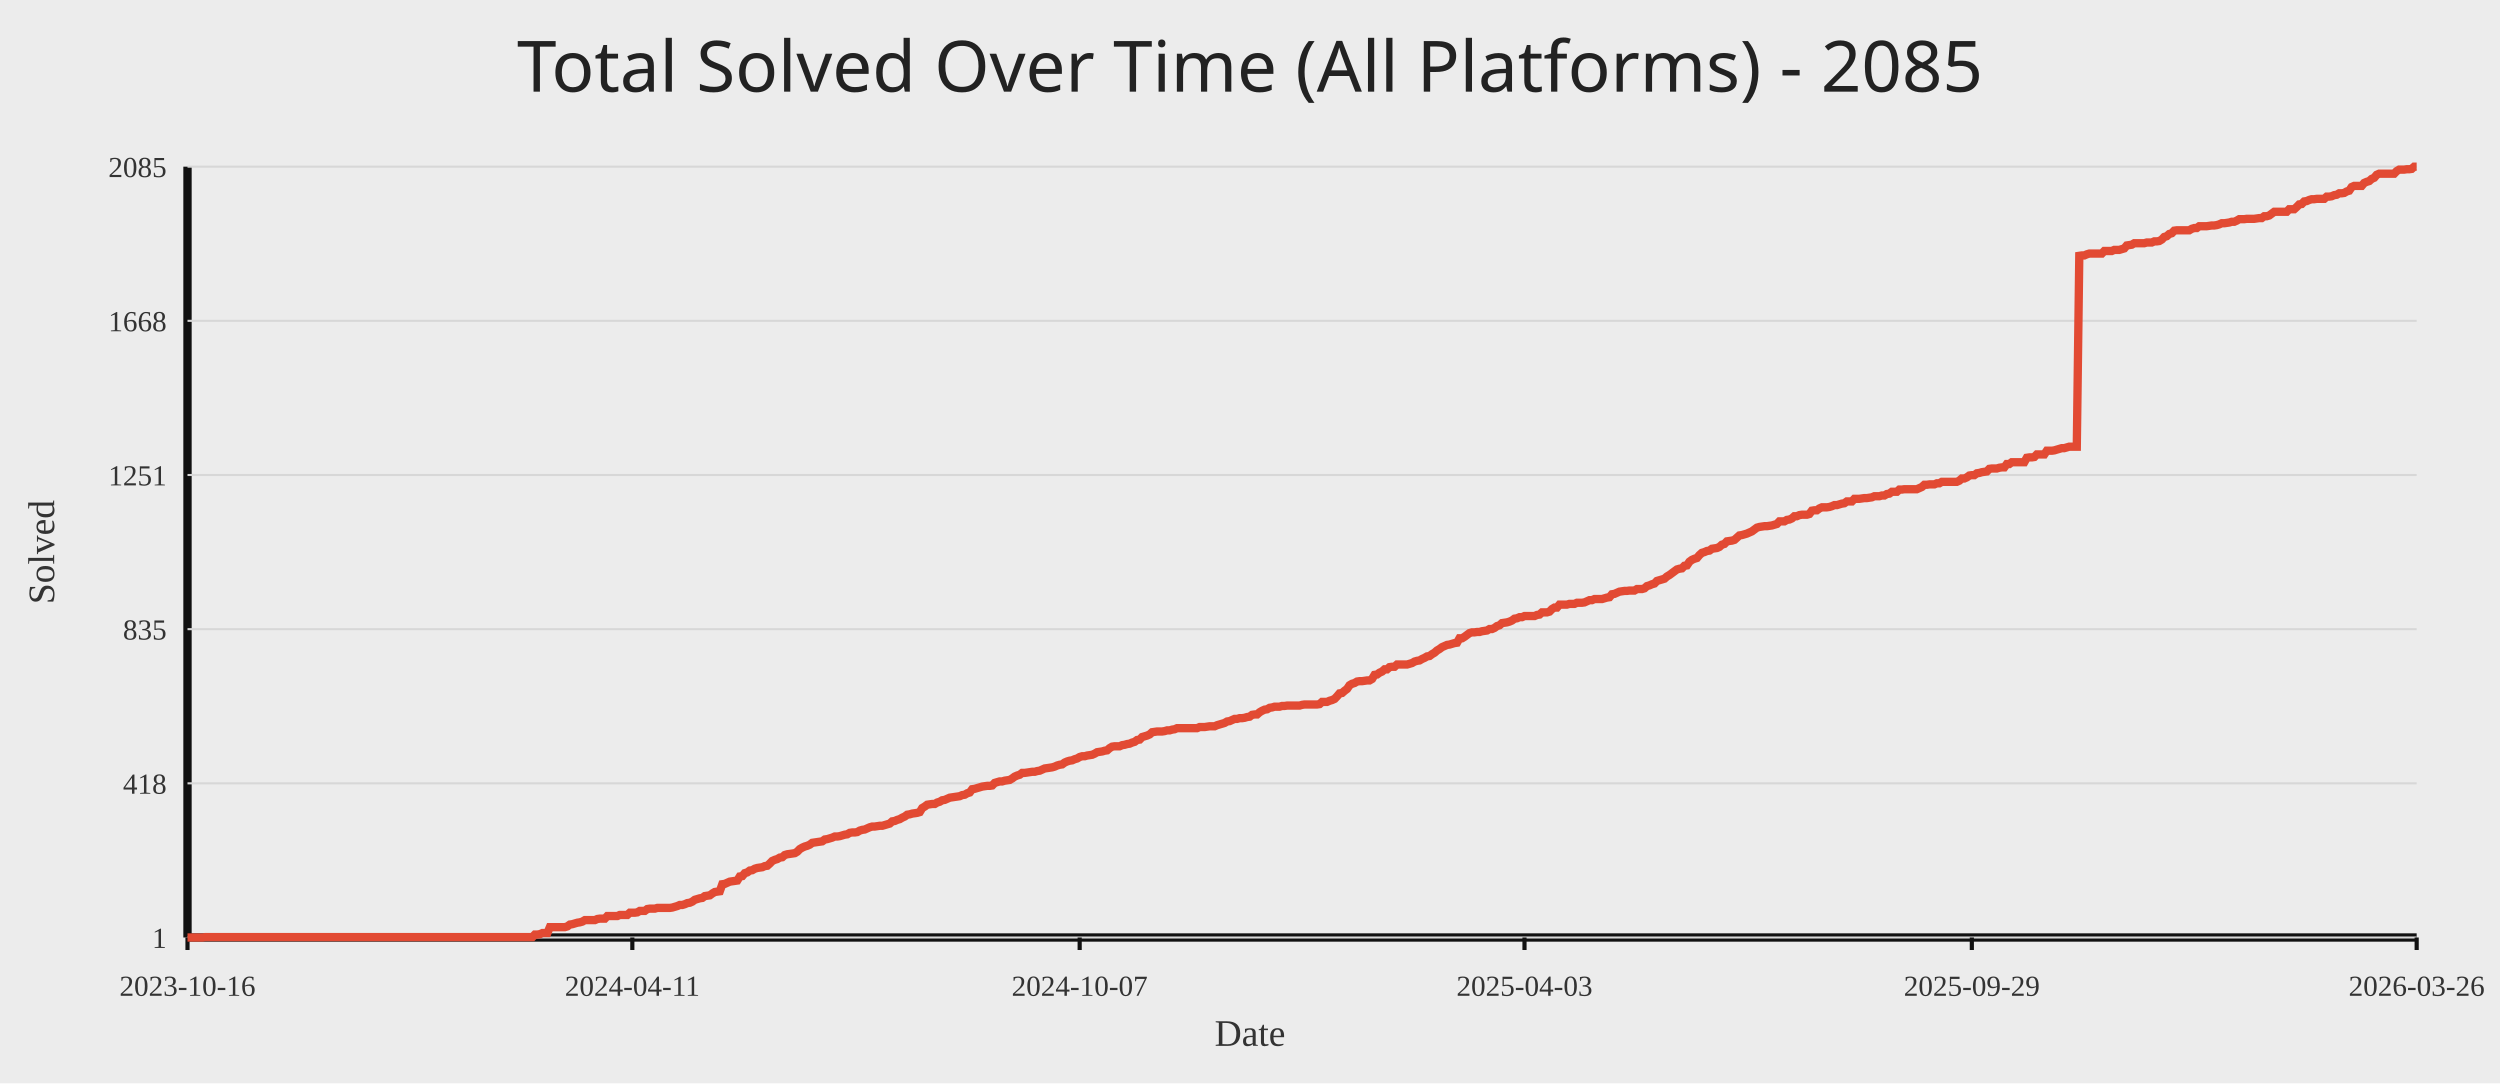
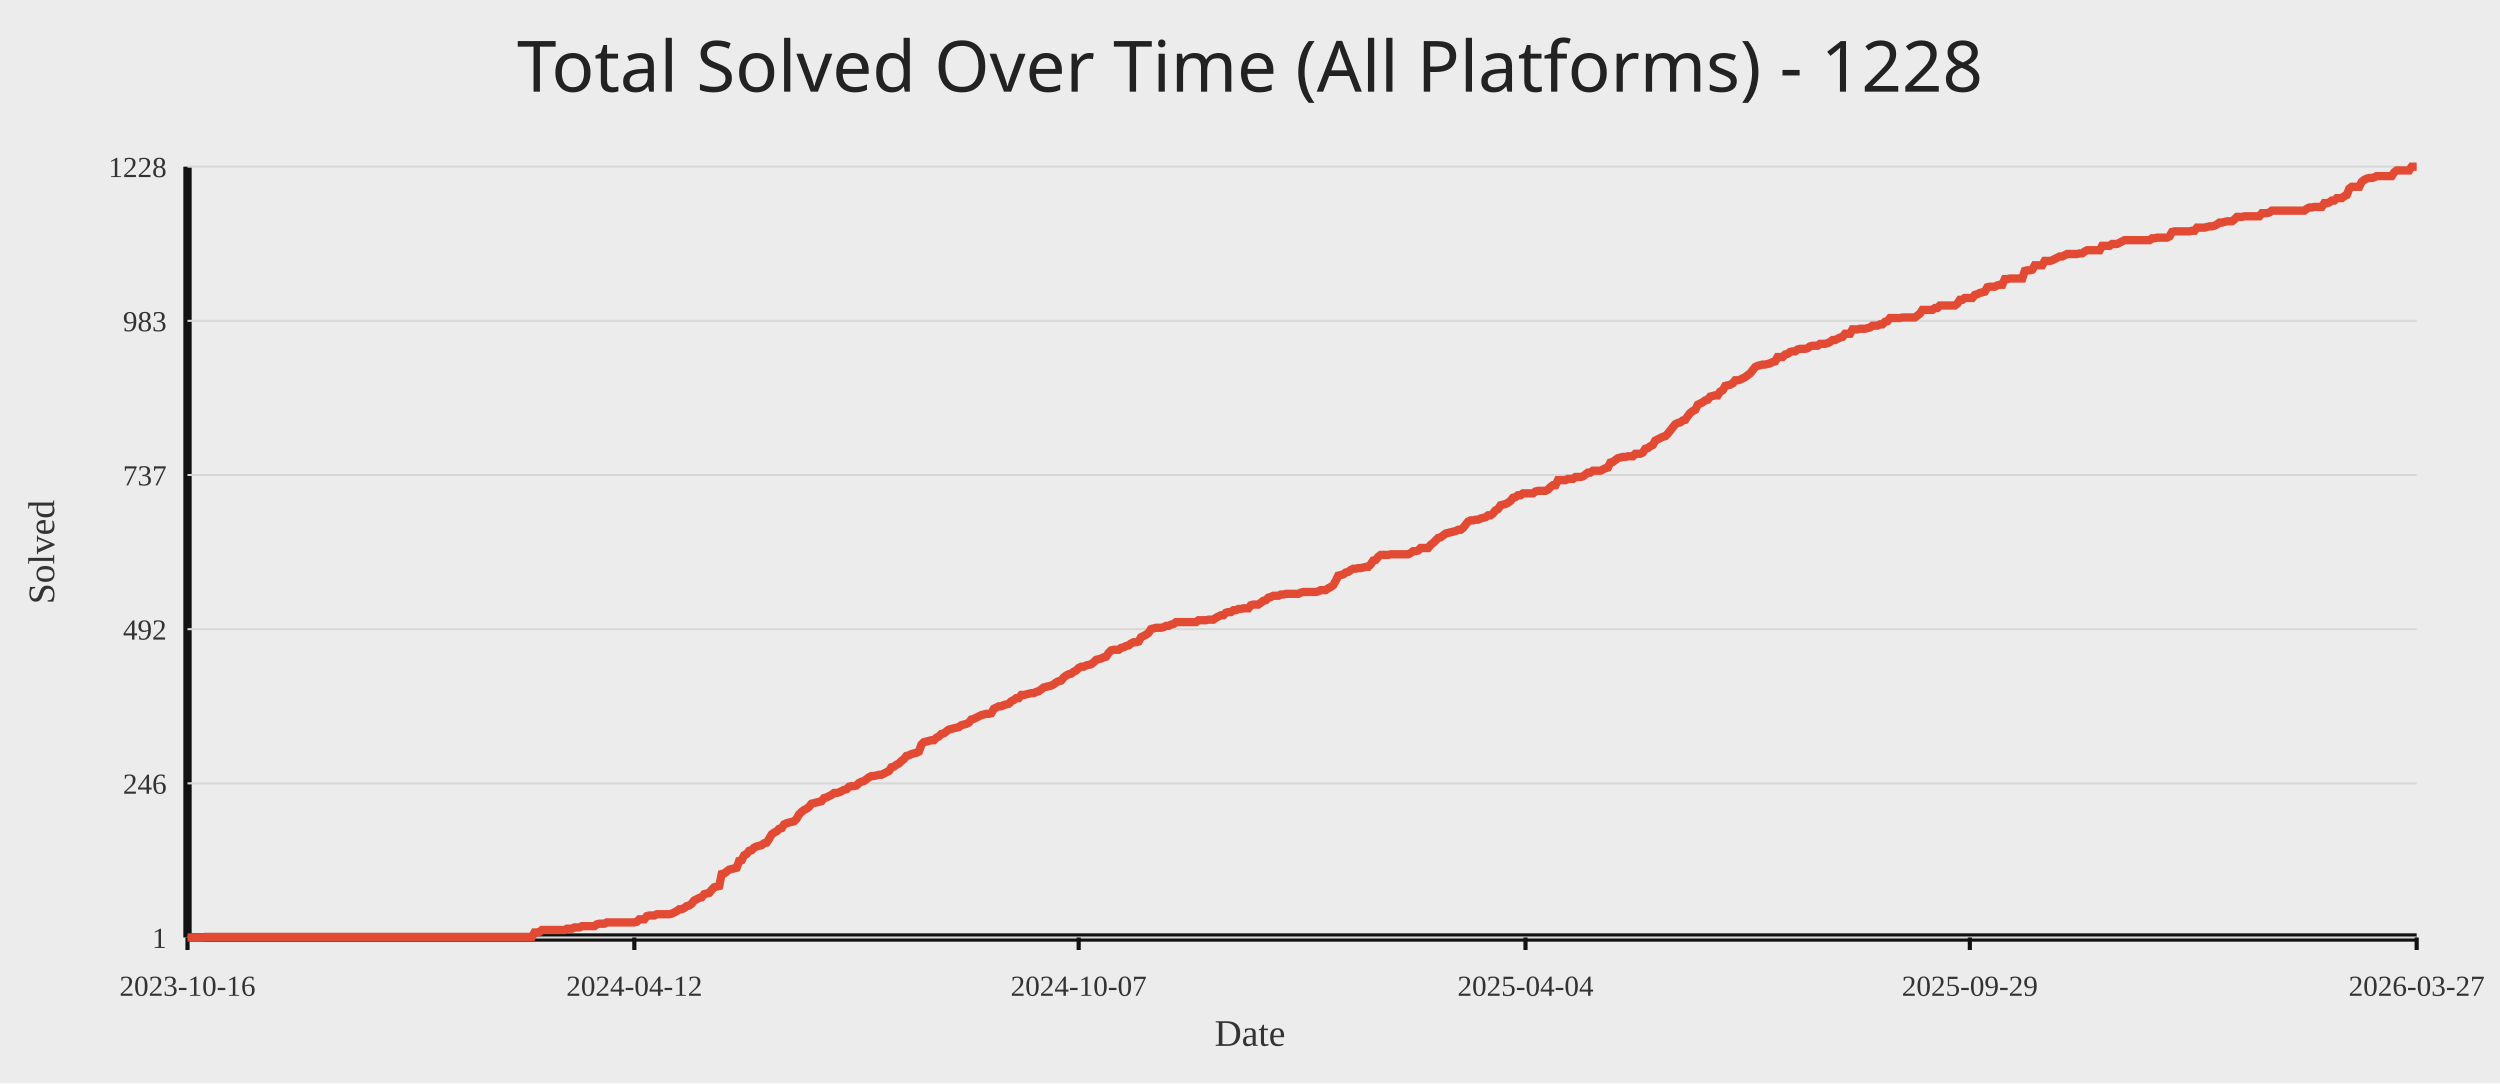
<svg xmlns="http://www.w3.org/2000/svg" width="1200" height="520">
  <rect width="100%" height="100%" fill="#ececec" />
-   <text x="50%" y="44" text-anchor="middle" fill="#222" font-size="34" font-family="Comic Sans MS, Segoe UI">Total Solved Over Time (All Platforms) - 2085</text>
+   <text x="50%" y="44" text-anchor="middle" fill="#222" font-size="34" font-family="Comic Sans MS, Segoe UI">Total Solved Over Time (All Platforms) - 1228</text>
  <line x1="90" y1="450" x2="1160" y2="450" stroke="#111" stroke-width="4" />
  <line x1="90" y1="80" x2="90" y2="450" stroke="#111" stroke-width="4" />
  <line x1="90" y1="450.00" x2="1160" y2="450.00" stroke="#d7d7d7" stroke-width="1" />
  <text x="80" y="455.00" text-anchor="end" fill="#333" font-size="14">1</text>
  <line x1="90" y1="376.00" x2="1160" y2="376.00" stroke="#d7d7d7" stroke-width="1" />
-   <text x="80" y="381.00" text-anchor="end" fill="#333" font-size="14">418</text>
+   <text x="80" y="381.00" text-anchor="end" fill="#333" font-size="14">246</text>
  <line x1="90" y1="302.00" x2="1160" y2="302.00" stroke="#d7d7d7" stroke-width="1" />
-   <text x="80" y="307.00" text-anchor="end" fill="#333" font-size="14">835</text>
+   <text x="80" y="307.00" text-anchor="end" fill="#333" font-size="14">492</text>
  <line x1="90" y1="228.00" x2="1160" y2="228.00" stroke="#d7d7d7" stroke-width="1" />
-   <text x="80" y="233.00" text-anchor="end" fill="#333" font-size="14">1251</text>
+   <text x="80" y="233.00" text-anchor="end" fill="#333" font-size="14">737</text>
  <line x1="90" y1="154.00" x2="1160" y2="154.00" stroke="#d7d7d7" stroke-width="1" />
-   <text x="80" y="159.00" text-anchor="end" fill="#333" font-size="14">1668</text>
+   <text x="80" y="159.00" text-anchor="end" fill="#333" font-size="14">983</text>
  <line x1="90" y1="80.00" x2="1160" y2="80.00" stroke="#d7d7d7" stroke-width="1" />
-   <text x="80" y="85.00" text-anchor="end" fill="#333" font-size="14">2085</text>
+   <text x="80" y="85.00" text-anchor="end" fill="#333" font-size="14">1228</text>
  <line x1="90.00" y1="450" x2="90.00" y2="456" stroke="#111" stroke-width="2" />
  <text x="90.00" y="478" text-anchor="middle" fill="#333" font-size="14">2023-10-16</text>
-   <line x1="303.52" y1="450" x2="303.52" y2="456" stroke="#111" stroke-width="2" />
-   <text x="303.52" y="478" text-anchor="middle" fill="#333" font-size="14">2024-04-11</text>
-   <line x1="518.24" y1="450" x2="518.24" y2="456" stroke="#111" stroke-width="2" />
-   <text x="518.24" y="478" text-anchor="middle" fill="#333" font-size="14">2024-10-07</text>
-   <line x1="731.76" y1="450" x2="731.76" y2="456" stroke="#111" stroke-width="2" />
-   <text x="731.76" y="478" text-anchor="middle" fill="#333" font-size="14">2025-04-03</text>
-   <line x1="946.48" y1="450" x2="946.48" y2="456" stroke="#111" stroke-width="2" />
-   <text x="946.48" y="478" text-anchor="middle" fill="#333" font-size="14">2025-09-29</text>
+   <line x1="304.48" y1="450" x2="304.48" y2="456" stroke="#111" stroke-width="2" />
+   <text x="304.48" y="478" text-anchor="middle" fill="#333" font-size="14">2024-04-12</text>
+   <line x1="517.76" y1="450" x2="517.76" y2="456" stroke="#111" stroke-width="2" />
+   <text x="517.76" y="478" text-anchor="middle" fill="#333" font-size="14">2024-10-07</text>
+   <line x1="732.24" y1="450" x2="732.24" y2="456" stroke="#111" stroke-width="2" />
+   <text x="732.24" y="478" text-anchor="middle" fill="#333" font-size="14">2025-04-04</text>
+   <line x1="945.52" y1="450" x2="945.52" y2="456" stroke="#111" stroke-width="2" />
+   <text x="945.52" y="478" text-anchor="middle" fill="#333" font-size="14">2025-09-29</text>
  <line x1="1160.00" y1="450" x2="1160.00" y2="456" stroke="#111" stroke-width="2" />
-   <text x="1160.00" y="478" text-anchor="middle" fill="#333" font-size="14">2026-03-26</text>
-   <polyline fill="none" stroke="#e24a33" stroke-width="4" points="90.00,450.00 91.20,450.00 92.40,450.00 93.60,450.00 94.80,450.00 96.00,450.00 97.20,450.00 98.40,449.82 99.60,449.82 100.80,449.82 102.00,449.82 103.20,449.82 104.39,449.82 105.59,449.82 106.79,449.82 107.99,449.82 109.19,449.82 110.39,449.82 111.59,449.82 112.79,449.82 113.99,449.82 115.19,449.82 116.39,449.82 117.59,449.82 118.79,449.82 119.99,449.82 121.19,449.82 122.39,449.82 123.59,449.82 124.79,449.82 125.99,449.82 127.19,449.82 128.39,449.82 129.59,449.82 130.78,449.82 131.98,449.82 133.18,449.82 134.38,449.82 135.58,449.82 136.78,449.82 137.98,449.82 139.18,449.82 140.38,449.82 141.58,449.82 142.78,449.82 143.98,449.82 145.18,449.82 146.38,449.82 147.58,449.82 148.78,449.82 149.98,449.82 151.18,449.82 152.38,449.82 153.58,449.82 154.78,449.82 155.98,449.82 157.17,449.82 158.37,449.82 159.57,449.82 160.77,449.82 161.97,449.82 163.17,449.82 164.37,449.82 165.57,449.82 166.77,449.82 167.97,449.82 169.17,449.82 170.37,449.82 171.57,449.82 172.77,449.82 173.97,449.82 175.17,449.82 176.37,449.82 177.57,449.82 178.77,449.82 179.97,449.82 181.17,449.82 182.37,449.82 183.57,449.82 184.76,449.82 185.96,449.82 187.16,449.82 188.36,449.82 189.56,449.82 190.76,449.82 191.96,449.82 193.16,449.82 194.36,449.82 195.56,449.82 196.76,449.82 197.96,449.82 199.16,449.82 200.36,449.82 201.56,449.82 202.76,449.82 203.96,449.82 205.16,449.82 206.36,449.82 207.56,449.82 208.76,449.82 209.96,449.82 211.15,449.82 212.35,449.82 213.55,449.82 214.75,449.82 215.95,449.82 217.15,449.82 218.35,449.82 219.55,449.82 220.75,449.82 221.95,449.82 223.15,449.82 224.35,449.82 225.55,449.82 226.75,449.82 227.95,449.82 229.15,449.82 230.35,449.82 231.55,449.82 232.75,449.82 233.95,449.82 235.15,449.82 236.35,449.82 237.54,449.82 238.74,449.82 239.94,449.82 241.14,449.82 242.34,449.82 243.54,449.82 244.74,449.82 245.94,449.82 247.14,449.82 248.34,449.82 249.54,449.82 250.74,449.82 251.94,449.82 253.14,449.82 254.34,449.82 255.54,449.82 256.74,448.58 257.94,448.58 259.14,448.40 260.34,447.87 261.54,447.87 262.74,447.87 263.93,445.03 265.13,445.03 266.33,445.03 267.53,445.03 268.73,445.03 269.93,445.03 271.13,445.03 272.33,444.67 273.53,443.79 274.73,443.61 275.93,443.25 277.13,442.90 278.33,442.72 279.53,442.37 280.73,441.66 281.93,441.66 283.13,441.66 284.33,441.66 285.53,441.66 286.73,441.12 287.93,440.95 289.13,440.95 290.33,440.95 291.52,439.70 292.72,439.70 293.92,439.70 295.12,439.70 296.32,439.70 297.52,439.17 298.72,439.17 299.92,439.17 301.12,439.17 302.32,438.10 303.52,438.10 304.72,438.10 305.92,437.93 307.12,437.22 308.32,437.22 309.52,437.22 310.72,436.33 311.92,436.15 313.12,436.15 314.32,436.15 315.52,435.80 316.72,435.80 317.91,435.80 319.11,435.80 320.31,435.80 321.51,435.80 322.71,435.62 323.91,435.26 325.11,434.91 326.31,434.38 327.51,434.38 328.71,434.02 329.91,433.49 331.11,433.31 332.31,432.78 333.51,431.89 334.71,431.54 335.91,431.18 337.11,431.00 338.31,430.12 339.51,429.94 340.71,429.76 341.91,428.87 343.11,428.16 344.30,427.98 345.50,427.81 346.70,424.43 347.90,424.26 349.10,423.72 350.30,423.19 351.50,423.01 352.70,422.84 353.90,422.66 355.10,420.71 356.30,420.53 357.50,419.11 358.70,418.75 359.90,417.86 361.10,417.69 362.30,416.98 363.50,416.62 364.70,416.44 365.90,416.27 367.10,415.73 368.30,415.56 369.50,414.49 370.70,413.25 371.89,412.72 373.09,412.36 374.29,411.65 375.49,411.47 376.69,410.41 377.89,410.05 379.09,409.88 380.29,409.70 381.49,409.52 382.69,408.81 383.89,407.57 385.09,406.86 386.29,406.32 387.49,405.97 388.69,405.44 389.89,404.55 391.09,404.37 392.29,404.19 393.49,404.02 394.69,403.84 395.89,402.95 397.09,402.77 398.28,402.42 399.48,402.06 400.68,401.53 401.88,401.53 403.08,401.35 404.28,401.00 405.48,400.64 406.68,400.47 407.88,399.76 409.08,399.58 410.28,399.58 411.48,399.40 412.68,398.69 413.88,398.33 415.08,398.16 416.28,397.62 417.48,397.09 418.68,396.74 419.88,396.74 421.08,396.56 422.28,396.38 423.48,396.38 424.67,396.03 425.87,395.67 427.07,395.32 428.27,394.25 429.47,394.07 430.67,393.54 431.87,393.19 433.07,392.48 434.27,391.94 435.47,391.06 436.67,390.88 437.87,390.52 439.07,390.35 440.27,390.17 441.47,389.81 442.67,387.86 443.87,387.15 445.07,386.26 446.27,386.08 447.47,385.91 448.67,385.91 449.87,385.20 451.07,384.84 452.26,384.13 453.46,383.95 454.66,383.42 455.86,382.89 457.06,382.71 458.26,382.53 459.46,382.36 460.66,382.18 461.86,381.65 463.06,381.47 464.26,380.76 465.46,380.40 466.66,378.81 467.86,378.63 469.06,378.27 470.26,377.92 471.46,377.56 472.66,377.38 473.86,377.21 475.06,377.21 476.26,377.03 477.46,375.79 478.65,375.43 479.85,375.08 481.05,375.08 482.25,374.72 483.45,374.54 484.65,374.37 485.85,373.66 487.05,372.77 488.25,372.24 489.45,371.88 490.65,370.99 491.85,370.99 493.05,370.82 494.25,370.64 495.45,370.46 496.65,370.46 497.85,370.11 499.05,369.93 500.25,369.40 501.45,368.86 502.65,368.69 503.85,368.51 505.04,368.33 506.24,367.98 507.44,367.44 508.64,367.09 509.84,366.91 511.04,366.02 512.24,365.49 513.44,365.13 514.64,364.96 515.84,364.42 517.04,364.07 518.24,363.36 519.44,363.00 520.64,363.00 521.84,362.65 523.04,362.47 524.24,362.29 525.44,361.76 526.64,361.05 527.84,360.87 529.04,360.70 530.24,360.34 531.43,360.16 532.63,359.10 533.83,358.39 535.03,358.21 536.23,358.21 537.43,358.21 538.63,357.68 539.83,357.50 541.03,357.14 542.23,356.97 543.43,356.43 544.63,356.08 545.83,355.19 547.03,355.01 548.23,353.77 549.43,353.42 550.63,353.06 551.83,352.53 553.03,351.46 554.23,351.29 555.43,351.11 556.63,351.11 557.83,351.11 559.02,350.93 560.22,350.58 561.42,350.58 562.62,350.22 563.82,350.04 565.02,349.51 566.22,349.51 567.42,349.51 568.62,349.51 569.82,349.51 571.02,349.51 572.22,349.51 573.42,349.51 574.62,349.51 575.82,348.98 577.02,348.98 578.22,348.98 579.42,348.80 580.62,348.62 581.82,348.62 583.02,348.62 584.22,348.09 585.41,347.74 586.61,347.38 587.81,347.02 589.01,346.31 590.21,346.14 591.41,345.60 592.61,345.07 593.81,345.07 595.01,344.72 596.21,344.72 597.41,344.54 598.61,344.18 599.81,344.01 601.01,343.12 602.21,342.94 603.41,342.94 604.61,341.88 605.81,341.17 607.01,340.63 608.21,340.46 609.41,339.75 610.61,339.57 611.80,339.21 613.00,339.21 614.20,339.21 615.40,338.86 616.60,338.86 617.80,338.68 619.00,338.68 620.20,338.68 621.40,338.68 622.60,338.68 623.80,338.68 625.00,338.33 626.20,338.15 627.40,338.15 628.60,338.15 629.80,338.15 631.00,338.15 632.20,338.15 633.40,337.97 634.60,336.90 635.80,336.90 637.00,336.90 638.20,336.37 639.39,336.02 640.59,335.48 641.79,334.24 642.99,332.82 644.19,332.64 645.39,331.58 646.59,330.69 647.79,328.92 648.99,328.21 650.19,327.85 651.39,327.14 652.59,326.96 653.79,326.96 654.99,326.79 656.19,326.61 657.39,326.61 658.59,325.90 659.79,323.94 660.99,323.77 662.19,322.88 663.39,322.35 664.59,321.28 665.78,321.28 666.98,320.22 668.18,320.04 669.38,320.04 670.58,318.97 671.78,318.97 672.98,318.97 674.18,318.97 675.38,318.97 676.58,318.62 677.78,318.26 678.98,317.55 680.18,317.20 681.38,317.02 682.58,316.31 683.78,315.78 684.98,315.07 686.18,314.89 687.38,314.00 688.58,313.29 689.78,312.23 690.98,311.52 692.17,310.63 693.37,310.10 694.57,309.56 695.77,309.39 696.97,309.03 698.17,308.68 699.37,308.50 700.57,306.37 701.77,306.37 702.97,305.66 704.17,304.77 705.37,303.88 706.57,303.53 707.77,303.53 708.97,303.35 710.17,303.35 711.37,302.99 712.57,302.82 713.77,302.64 714.97,301.93 716.17,301.93 717.37,301.40 718.57,300.51 719.76,300.15 720.96,299.09 722.16,298.91 723.36,298.73 724.56,298.38 725.76,297.85 726.96,296.96 728.16,296.78 729.36,296.25 730.56,296.25 731.76,295.71 732.96,295.71 734.16,295.71 735.36,295.71 736.56,295.71 737.76,295.18 738.96,295.00 740.16,293.94 741.36,293.94 742.56,293.94 743.76,293.58 744.96,292.34 746.15,291.63 747.35,291.63 748.55,290.21 749.75,290.21 750.95,290.21 752.15,290.21 753.35,289.86 754.55,289.86 755.75,289.86 756.95,289.32 758.15,289.32 759.35,289.32 760.55,289.15 761.75,288.61 762.95,288.08 764.15,288.08 765.35,287.55 766.55,287.55 767.75,287.55 768.95,287.55 770.15,287.19 771.35,286.84 772.54,286.66 773.74,285.24 774.94,285.06 776.14,284.53 777.34,284.00 778.54,283.82 779.74,283.64 780.94,283.64 782.14,283.46 783.34,283.46 784.54,283.46 785.74,282.75 786.94,282.75 788.14,282.75 789.34,282.40 790.54,281.33 791.74,280.98 792.94,280.45 794.14,280.09 795.34,278.85 796.54,278.49 797.74,278.14 798.93,277.78 800.13,276.72 801.33,276.01 802.53,275.12 803.73,274.23 804.93,273.34 806.13,272.99 807.33,272.81 808.53,271.57 809.73,271.39 810.93,269.62 812.13,268.73 813.33,268.20 814.53,267.84 815.73,266.42 816.93,265.36 818.13,265.00 819.33,264.47 820.53,264.29 821.73,263.40 822.93,263.22 824.13,263.05 825.33,262.51 826.52,261.45 827.72,261.09 828.92,259.85 830.12,259.67 831.32,259.50 832.52,259.14 833.72,258.08 834.92,257.01 836.12,256.83 837.32,256.48 838.52,256.12 839.72,255.59 840.92,255.06 842.12,254.17 843.32,253.28 844.52,252.93 845.72,252.75 846.92,252.57 848.12,252.57 849.32,252.39 850.52,252.22 851.72,251.86 852.91,251.51 854.11,250.26 855.31,250.26 856.51,250.26 857.71,249.55 858.91,249.38 860.11,248.84 861.31,247.78 862.51,247.78 863.71,247.25 864.91,247.07 866.11,247.07 867.31,247.07 868.51,246.71 869.71,245.12 870.91,244.94 872.11,244.94 873.31,244.05 874.51,243.52 875.71,243.52 876.91,243.52 878.11,243.34 879.30,242.98 880.50,242.45 881.70,242.45 882.90,242.10 884.10,241.74 885.30,241.56 886.50,240.68 887.70,240.68 888.90,240.68 890.10,239.43 891.30,239.43 892.50,239.43 893.70,239.26 894.90,239.08 896.10,239.08 897.30,238.90 898.50,238.72 899.70,238.19 900.90,238.19 902.10,238.19 903.30,237.84 904.50,237.84 905.70,237.13 906.89,236.95 908.09,236.06 909.29,236.06 910.49,236.06 911.69,235.00 912.89,235.00 914.09,234.82 915.29,234.82 916.49,234.82 917.69,234.82 918.89,234.82 920.09,234.82 921.29,234.29 922.49,233.75 923.69,232.69 924.89,232.69 926.09,232.51 927.29,232.51 928.49,232.51 929.69,231.98 930.89,231.98 932.09,231.27 933.28,231.27 934.48,231.27 935.68,231.27 936.88,231.27 938.08,231.27 939.28,231.27 940.48,230.73 941.68,229.67 942.88,229.67 944.08,229.14 945.28,228.25 946.48,228.07 947.68,228.07 948.88,227.18 950.08,227.01 951.28,226.65 952.48,226.47 953.68,226.30 954.88,225.05 956.08,224.88 957.28,224.88 958.48,224.88 959.67,224.52 960.87,224.34 962.07,224.34 963.27,222.74 964.47,222.74 965.67,221.86 966.87,221.86 968.07,221.86 969.27,221.86 970.47,221.86 971.67,221.86 972.87,219.73 974.07,219.55 975.27,219.55 976.47,219.37 977.67,218.13 978.87,218.13 980.07,218.13 981.27,218.13 982.47,216.35 983.67,216.35 984.87,216.35 986.07,216.18 987.26,215.82 988.46,215.47 989.66,215.11 990.86,215.11 992.06,214.76 993.26,214.40 994.46,214.40 995.66,214.40 996.86,214.40 998.06,122.79 999.26,122.61 1000.46,122.61 1001.66,122.08 1002.86,121.72 1004.06,121.72 1005.26,121.72 1006.46,121.72 1007.66,121.72 1008.86,121.72 1010.06,120.48 1011.26,120.48 1012.46,120.48 1013.65,120.48 1014.85,119.95 1016.05,119.95 1017.25,119.95 1018.45,119.59 1019.65,119.24 1020.85,117.82 1022.05,117.64 1023.25,117.46 1024.45,116.75 1025.65,116.75 1026.85,116.75 1028.05,116.75 1029.25,116.75 1030.45,116.40 1031.65,116.40 1032.85,116.40 1034.05,115.86 1035.25,115.86 1036.45,115.69 1037.65,114.98 1038.85,113.73 1040.04,113.38 1041.24,112.31 1042.44,111.96 1043.64,110.71 1044.84,110.54 1046.04,110.54 1047.24,110.54 1048.44,110.54 1049.64,110.54 1050.84,110.54 1052.04,109.83 1053.24,109.47 1054.44,109.47 1055.64,108.58 1056.84,108.58 1058.04,108.58 1059.24,108.58 1060.44,108.41 1061.64,108.23 1062.84,108.23 1064.04,108.05 1065.24,107.70 1066.43,107.16 1067.63,107.16 1068.83,106.99 1070.03,106.81 1071.23,106.45 1072.43,106.45 1073.63,105.92 1074.83,105.21 1076.03,105.21 1077.23,105.21 1078.43,105.03 1079.63,105.03 1080.83,105.03 1082.03,105.03 1083.23,104.86 1084.43,104.68 1085.63,104.68 1086.83,103.79 1088.03,103.79 1089.23,103.44 1090.43,102.55 1091.63,101.66 1092.83,101.66 1094.02,101.66 1095.22,101.66 1096.42,101.66 1097.62,101.66 1098.82,100.42 1100.02,100.42 1101.22,100.42 1102.42,99.35 1103.62,98.11 1104.82,97.93 1106.02,96.69 1107.22,96.51 1108.42,95.98 1109.62,95.62 1110.82,95.62 1112.02,95.45 1113.22,95.45 1114.42,95.45 1115.62,95.45 1116.82,94.38 1118.02,94.38 1119.22,94.20 1120.41,93.67 1121.61,93.49 1122.81,92.78 1124.01,92.78 1125.21,92.61 1126.41,91.90 1127.61,91.54 1128.81,89.76 1130.01,89.23 1131.21,89.23 1132.41,89.23 1133.61,89.23 1134.81,87.81 1136.01,87.28 1137.21,86.92 1138.41,85.86 1139.61,85.33 1140.81,83.91 1142.01,83.37 1143.21,83.37 1144.41,83.37 1145.61,83.37 1146.80,83.37 1148.00,83.37 1149.20,83.37 1150.40,82.13 1151.60,81.42 1152.80,81.42 1154.00,81.42 1155.20,81.24 1156.40,81.24 1157.60,81.07 1158.80,80.00 1160.00,80.00" />
+   <text x="1160.00" y="478" text-anchor="middle" fill="#333" font-size="14">2026-03-27</text>
+   <polyline fill="none" stroke="#e24a33" stroke-width="4" points="90.00,450.00 91.20,450.00 92.40,450.00 93.59,450.00 94.79,450.00 95.99,450.00 97.19,450.00 98.39,449.70 99.59,449.70 100.78,449.70 101.98,449.70 103.18,449.70 104.38,449.70 105.58,449.70 106.77,449.70 107.97,449.70 109.17,449.70 110.37,449.70 111.57,449.70 112.77,449.70 113.96,449.70 115.16,449.70 116.36,449.70 117.56,449.70 118.76,449.70 119.96,449.70 121.15,449.70 122.35,449.70 123.55,449.70 124.75,449.70 125.95,449.70 127.14,449.70 128.34,449.70 129.54,449.70 130.74,449.70 131.94,449.70 133.14,449.70 134.33,449.70 135.53,449.70 136.73,449.70 137.93,449.70 139.13,449.70 140.32,449.70 141.52,449.70 142.72,449.70 143.92,449.70 145.12,449.70 146.32,449.70 147.51,449.70 148.71,449.70 149.91,449.70 151.11,449.70 152.31,449.70 153.51,449.70 154.70,449.70 155.90,449.70 157.10,449.70 158.30,449.70 159.50,449.70 160.69,449.70 161.89,449.70 163.09,449.70 164.29,449.70 165.49,449.70 166.69,449.70 167.88,449.70 169.08,449.70 170.28,449.70 171.48,449.70 172.68,449.70 173.87,449.70 175.07,449.70 176.27,449.70 177.47,449.70 178.67,449.70 179.87,449.70 181.06,449.70 182.26,449.70 183.46,449.70 184.66,449.70 185.86,449.70 187.05,449.70 188.25,449.70 189.45,449.70 190.65,449.70 191.85,449.70 193.05,449.70 194.24,449.70 195.44,449.70 196.64,449.70 197.84,449.70 199.04,449.70 200.24,449.70 201.43,449.70 202.63,449.70 203.83,449.70 205.03,449.70 206.23,449.70 207.42,449.70 208.62,449.70 209.82,449.70 211.02,449.70 212.22,449.70 213.42,449.70 214.61,449.70 215.81,449.70 217.01,449.70 218.21,449.70 219.41,449.70 220.60,449.70 221.80,449.70 223.00,449.70 224.20,449.70 225.40,449.70 226.60,449.70 227.79,449.70 228.99,449.70 230.19,449.70 231.39,449.70 232.59,449.70 233.78,449.70 234.98,449.70 236.18,449.70 237.38,449.70 238.58,449.70 239.78,449.70 240.97,449.70 242.17,449.70 243.37,449.70 244.57,449.70 245.77,449.70 246.97,449.70 248.16,449.70 249.36,449.70 250.56,449.70 251.76,449.70 252.96,449.70 254.15,449.70 255.35,449.70 256.55,447.59 257.75,447.59 258.95,447.29 260.15,446.38 261.34,446.38 262.54,446.38 263.74,446.38 264.94,446.38 266.14,446.38 267.33,446.38 268.53,446.38 269.73,446.38 270.93,446.38 272.13,445.78 273.33,445.78 274.52,445.78 275.72,445.18 276.92,445.18 278.12,445.18 279.32,444.57 280.52,444.57 281.71,444.57 282.91,444.57 284.11,444.57 285.31,444.57 286.51,443.67 287.70,443.37 288.90,443.37 290.10,443.37 291.30,442.76 292.50,442.76 293.70,442.76 294.89,442.76 296.09,442.76 297.29,442.76 298.49,442.76 299.69,442.76 300.88,442.76 302.08,442.76 303.28,442.76 304.48,442.76 305.68,442.46 306.88,441.26 308.07,441.26 309.27,441.26 310.47,439.75 311.67,439.45 312.87,439.45 314.06,439.45 315.26,438.84 316.46,438.84 317.66,438.84 318.86,438.84 320.06,438.84 321.25,438.84 322.45,438.54 323.65,437.94 324.85,437.33 326.05,436.43 327.25,436.43 328.44,435.83 329.64,434.92 330.84,434.62 332.04,433.72 333.24,432.21 334.43,431.61 335.63,431.00 336.83,430.70 338.03,429.19 339.23,428.89 340.43,428.59 341.62,427.08 342.82,425.88 344.02,425.57 345.22,425.27 346.42,419.54 347.61,419.24 348.81,418.34 350.01,417.43 351.21,417.13 352.41,416.83 353.61,416.53 354.80,413.21 356.00,412.91 357.20,410.50 358.40,409.89 359.60,408.39 360.80,408.08 361.99,406.88 363.19,406.28 364.39,405.97 365.59,405.67 366.79,404.77 367.98,404.47 369.18,402.66 370.38,400.55 371.58,399.64 372.78,399.04 373.98,397.83 375.17,397.53 376.37,395.72 377.57,395.12 378.77,394.82 379.97,394.52 381.16,394.21 382.36,393.01 383.56,390.90 384.76,389.69 385.96,388.79 387.16,388.18 388.35,387.28 389.55,385.77 390.75,385.47 391.95,385.17 393.15,384.87 394.34,384.56 395.54,383.06 396.74,382.75 397.94,382.15 399.14,381.55 400.34,380.64 401.53,380.64 402.73,380.34 403.93,379.74 405.13,379.14 406.33,378.83 407.53,377.63 408.72,377.33 409.92,377.33 411.12,377.03 412.32,375.82 413.52,375.22 414.71,374.91 415.91,374.01 417.11,373.11 418.31,372.50 419.51,372.50 420.71,372.20 421.90,371.90 423.10,371.90 424.30,371.30 425.50,370.69 426.70,370.09 427.89,368.28 429.09,367.98 430.29,367.07 431.49,366.47 432.69,365.26 433.89,364.36 435.08,362.85 436.28,362.55 437.48,361.95 438.68,361.65 439.88,361.34 441.08,360.74 442.27,357.42 443.47,356.22 444.67,355.92 445.87,355.62 447.07,355.31 448.26,355.31 449.46,354.11 450.66,353.50 451.86,352.30 453.06,352.00 454.26,351.09 455.45,350.19 456.65,349.89 457.85,349.58 459.05,349.28 460.25,348.98 461.44,348.08 462.64,347.78 463.84,347.47 465.04,346.87 466.24,345.36 467.44,345.06 468.63,344.46 469.83,343.85 471.03,343.25 472.23,342.95 473.43,342.65 474.62,342.65 475.82,342.35 477.02,340.24 478.22,339.63 479.42,339.03 480.62,339.03 481.81,338.43 483.01,338.13 484.21,337.82 485.41,336.62 486.61,336.01 487.81,335.11 489.00,335.11 490.20,333.60 491.40,333.60 492.60,333.30 493.80,333.00 494.99,332.70 496.19,332.70 497.39,332.09 498.59,331.79 499.79,330.89 500.99,329.98 502.18,329.68 503.38,329.38 504.58,329.08 505.78,328.48 506.98,327.57 508.17,326.97 509.37,326.67 510.57,325.16 511.77,324.25 512.97,323.65 514.17,323.35 515.36,322.44 516.56,321.84 517.76,320.64 518.96,320.03 520.16,320.03 521.35,319.43 522.55,319.13 523.75,318.83 524.95,317.92 526.15,316.72 527.35,316.41 528.54,316.11 529.74,315.51 530.94,315.21 532.14,313.40 533.34,312.19 534.54,311.89 535.73,311.89 536.93,311.89 538.13,310.99 539.33,310.68 540.53,310.08 541.72,309.78 542.92,308.88 544.12,308.27 545.32,308.27 546.52,307.97 547.72,305.86 548.91,305.26 550.11,304.65 551.31,303.75 552.51,301.94 553.71,301.64 554.90,301.34 556.10,301.34 557.30,301.34 558.50,301.04 559.70,300.43 560.90,300.43 562.09,299.83 563.29,299.53 564.49,298.62 565.69,298.62 566.89,298.62 568.09,298.62 569.28,298.62 570.48,298.62 571.68,298.62 572.88,298.62 574.08,298.62 575.27,297.72 576.47,297.72 577.67,297.72 578.87,297.72 580.07,297.42 581.27,297.42 582.46,297.42 583.66,296.51 584.86,295.91 586.06,295.31 587.26,295.31 588.45,294.10 589.65,293.80 590.85,293.80 592.05,292.89 593.25,292.89 594.45,292.29 595.64,292.29 596.84,291.99 598.04,291.99 599.24,291.99 600.44,290.48 601.63,290.18 602.83,290.18 604.03,290.18 605.23,289.27 606.43,288.37 607.63,288.07 608.82,286.86 610.02,286.56 611.22,285.96 612.42,285.96 613.62,285.96 614.82,285.35 616.01,285.35 617.21,285.05 618.41,285.05 619.61,285.05 620.81,285.05 622.00,285.05 623.20,285.05 624.40,284.45 625.60,284.15 626.80,284.15 628.00,284.15 629.19,284.15 630.39,284.15 631.59,284.15 632.79,283.85 633.99,283.24 635.18,283.24 636.38,283.24 637.58,282.34 638.78,281.74 639.98,280.83 641.18,278.72 642.37,276.31 643.57,276.01 644.77,275.70 645.97,274.80 647.17,274.50 648.37,273.59 649.56,272.99 650.76,272.99 651.96,272.69 653.16,272.69 654.36,272.39 655.55,272.09 656.75,272.09 657.95,270.88 659.15,269.07 660.35,268.77 661.55,267.26 662.74,266.36 663.94,266.36 665.14,266.36 666.34,266.36 667.54,266.06 668.73,266.06 669.93,266.06 671.13,266.06 672.33,266.06 673.53,266.06 674.73,266.06 675.92,266.06 677.12,265.45 678.32,264.55 679.52,264.55 680.72,264.25 681.91,263.04 683.11,263.04 684.31,263.04 685.51,263.04 686.71,261.53 687.91,260.63 689.10,259.42 690.30,258.22 691.50,257.91 692.70,257.01 693.90,256.10 695.10,255.80 696.29,255.50 697.49,255.20 698.69,254.90 699.89,254.30 701.09,254.30 702.28,253.39 703.48,251.88 704.68,250.37 705.88,249.77 707.08,249.77 708.28,249.47 709.47,249.47 710.67,248.87 711.87,248.57 713.07,248.26 714.27,247.36 715.46,247.36 716.66,246.45 717.86,244.95 719.06,244.34 720.26,242.53 721.46,242.23 722.65,241.93 723.85,241.33 725.05,240.42 726.25,238.92 727.45,238.61 728.65,237.71 729.84,237.71 731.04,236.81 732.24,236.81 733.44,236.81 734.64,236.81 735.83,236.81 737.03,235.90 738.23,235.60 739.43,235.60 740.63,235.60 741.83,235.60 743.02,235.00 744.22,233.79 745.42,232.89 746.62,232.89 747.82,230.47 749.01,230.47 750.21,230.47 751.41,230.47 752.61,229.87 753.81,229.87 755.01,229.87 756.20,228.96 757.40,228.96 758.60,228.96 759.80,228.66 761.00,227.76 762.19,226.85 763.39,226.85 764.59,225.95 765.79,225.95 766.99,225.95 768.19,225.95 769.38,225.35 770.58,224.74 771.78,224.44 772.98,222.03 774.18,221.73 775.38,220.82 776.57,219.92 777.77,219.62 778.97,219.32 780.17,219.32 781.37,219.01 782.56,219.01 783.76,219.01 784.96,217.81 786.16,217.81 787.36,217.81 788.56,217.20 789.75,215.40 790.95,215.09 792.15,214.19 793.35,213.59 794.55,211.48 795.74,210.87 796.94,210.27 798.14,209.67 799.34,209.36 800.54,208.16 801.74,206.65 802.93,205.14 804.13,203.63 805.33,203.03 806.53,202.73 807.73,201.83 808.92,201.52 810.12,199.71 811.32,198.21 812.52,197.30 813.72,196.70 814.92,194.29 816.11,193.68 817.31,193.08 818.51,192.18 819.71,191.87 820.91,190.37 822.11,190.07 823.30,189.76 824.50,189.76 825.70,187.95 826.90,187.35 828.10,185.24 829.29,184.94 830.49,184.64 831.69,184.03 832.89,182.53 834.09,182.53 835.29,182.22 836.48,181.62 837.68,181.02 838.88,180.11 840.08,179.21 841.28,177.70 842.47,176.19 843.67,175.59 844.87,175.29 846.07,174.99 847.27,174.99 848.47,174.69 849.66,174.38 850.86,173.78 852.06,173.48 853.26,171.37 854.46,171.37 855.66,171.37 856.85,170.16 858.05,169.86 859.25,168.96 860.45,168.66 861.65,168.66 862.84,167.75 864.04,167.45 865.24,167.45 866.44,167.45 867.64,167.15 868.84,166.24 870.03,165.94 871.23,165.94 872.43,165.94 873.63,165.04 874.83,165.04 876.02,165.04 877.22,164.74 878.42,164.13 879.62,163.23 880.82,163.23 882.02,162.62 883.21,162.02 884.41,161.72 885.61,160.21 886.81,160.21 888.01,160.21 889.20,158.10 890.40,158.10 891.60,158.10 892.80,157.80 894.00,157.80 895.20,157.80 896.39,157.50 897.59,157.20 898.79,156.29 899.99,156.29 901.19,156.29 902.39,155.69 903.58,155.69 904.78,154.48 905.98,154.18 907.18,152.67 908.38,152.67 909.57,152.67 910.77,152.67 911.97,152.67 913.17,152.37 914.37,152.37 915.57,152.37 916.76,152.37 917.96,152.37 919.16,152.37 920.36,151.47 921.56,150.56 922.75,148.75 923.95,148.75 925.15,148.75 926.35,148.75 927.55,148.75 928.75,147.85 929.94,147.85 931.14,146.64 932.34,146.64 933.54,146.64 934.74,146.64 935.94,146.64 937.13,146.64 938.33,146.64 939.53,145.74 940.73,143.93 941.93,143.93 943.12,143.02 944.32,143.02 945.52,143.02 946.72,143.02 947.92,141.52 949.12,141.21 950.31,140.61 951.51,140.31 952.71,140.01 953.91,137.90 955.11,137.60 956.30,137.60 957.50,137.60 958.70,136.99 959.90,136.69 961.10,136.69 962.30,133.98 963.49,133.98 964.69,133.68 965.89,133.68 967.09,133.68 968.29,133.68 969.48,133.68 970.68,133.68 971.88,130.06 973.08,129.76 974.28,129.76 975.48,129.45 976.67,127.34 977.87,127.34 979.07,127.34 980.27,127.34 981.47,125.23 982.67,125.23 983.86,125.23 985.06,124.93 986.26,124.33 987.46,123.72 988.66,123.12 989.85,123.12 991.05,122.52 992.25,121.92 993.45,121.92 994.65,121.92 995.85,121.92 997.04,121.92 998.24,121.61 999.44,121.61 1000.64,120.71 1001.84,120.11 1003.03,120.11 1004.23,120.11 1005.43,120.11 1006.63,120.11 1007.83,120.11 1009.03,118.00 1010.22,118.00 1011.42,118.00 1012.62,118.00 1013.82,117.09 1015.02,117.09 1016.22,117.09 1017.41,116.49 1018.61,115.88 1019.81,115.28 1021.01,115.28 1022.21,115.28 1023.40,115.28 1024.60,115.28 1025.80,115.28 1027.00,115.28 1028.20,115.28 1029.40,115.28 1030.59,115.28 1031.79,115.28 1032.99,114.38 1034.19,114.38 1035.39,114.07 1036.58,114.07 1037.78,114.07 1038.98,114.07 1040.18,114.07 1041.38,113.47 1042.58,111.36 1043.77,111.06 1044.97,111.06 1046.17,111.06 1047.37,111.06 1048.57,111.06 1049.76,111.06 1050.96,111.06 1052.16,110.76 1053.36,110.76 1054.56,109.25 1055.76,109.25 1056.95,109.25 1058.15,109.25 1059.35,108.95 1060.55,108.65 1061.75,108.65 1062.95,108.35 1064.14,107.74 1065.34,106.84 1066.54,106.84 1067.74,106.54 1068.94,106.23 1070.13,106.23 1071.33,106.23 1072.53,105.33 1073.73,104.12 1074.93,104.12 1076.13,104.12 1077.32,103.82 1078.52,103.82 1079.72,103.82 1080.92,103.82 1082.12,103.82 1083.31,103.82 1084.51,103.82 1085.71,102.31 1086.91,102.31 1088.11,102.31 1089.31,102.01 1090.50,101.11 1091.70,101.11 1092.90,101.11 1094.10,101.11 1095.30,101.11 1096.49,101.11 1097.69,101.11 1098.89,101.11 1100.09,101.11 1101.29,101.11 1102.49,101.11 1103.68,101.11 1104.88,101.11 1106.08,101.11 1107.28,100.20 1108.48,99.60 1109.68,99.60 1110.87,99.30 1112.07,99.30 1113.27,99.30 1114.47,99.30 1115.67,97.49 1116.86,97.49 1118.06,97.19 1119.26,96.28 1120.46,96.28 1121.66,95.08 1122.86,95.08 1124.05,95.08 1125.25,94.17 1126.45,93.57 1127.65,90.55 1128.85,89.65 1130.04,89.65 1131.24,89.65 1132.44,89.65 1133.64,87.24 1134.84,86.33 1136.04,85.73 1137.23,85.43 1138.43,85.43 1139.63,85.13 1140.83,84.52 1142.03,84.52 1143.23,84.52 1144.42,84.52 1145.62,84.52 1146.82,84.52 1148.02,84.52 1149.22,82.71 1150.41,81.81 1151.61,81.81 1152.81,81.81 1154.01,81.81 1155.21,81.81 1156.41,81.81 1157.60,80.00 1158.80,80.00 1160.00,80.00" />
  <text x="50%" y="502" text-anchor="middle" fill="#333" font-size="18">Date</text>
  <text x="26" y="265.00" transform="rotate(-90 26 265.00)" text-anchor="middle" fill="#333" font-size="18">Solved</text>
</svg>
